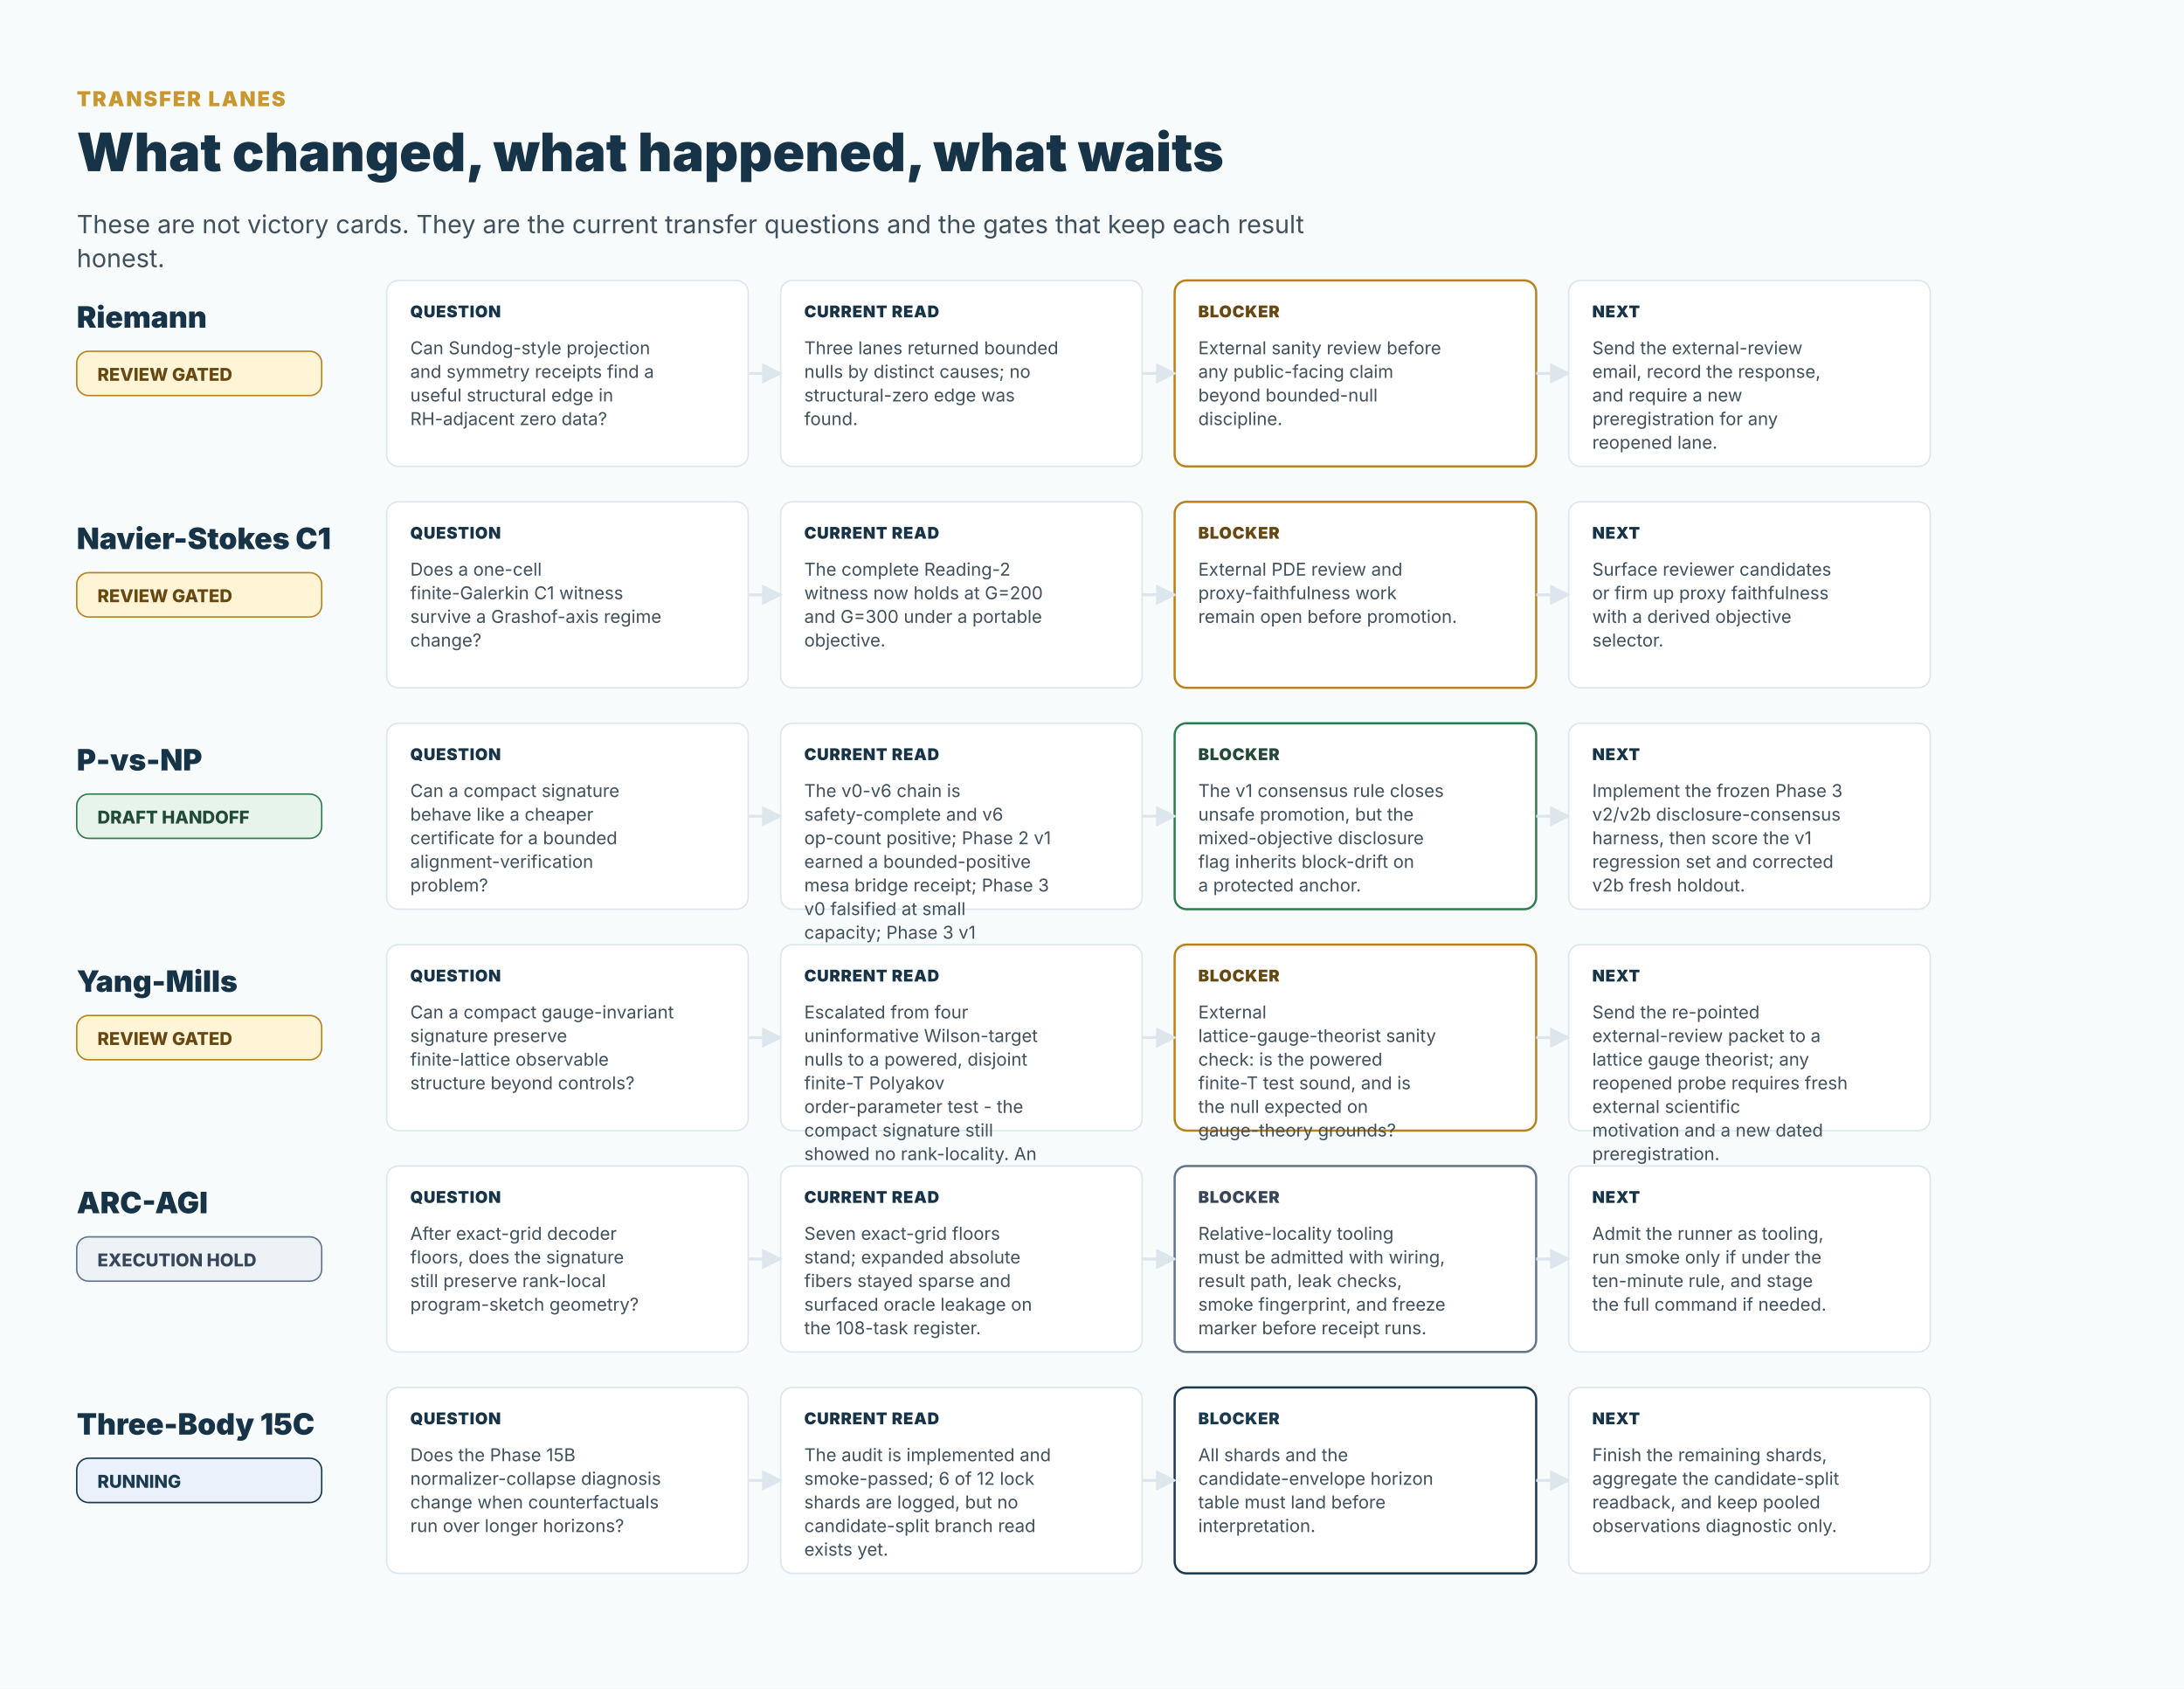
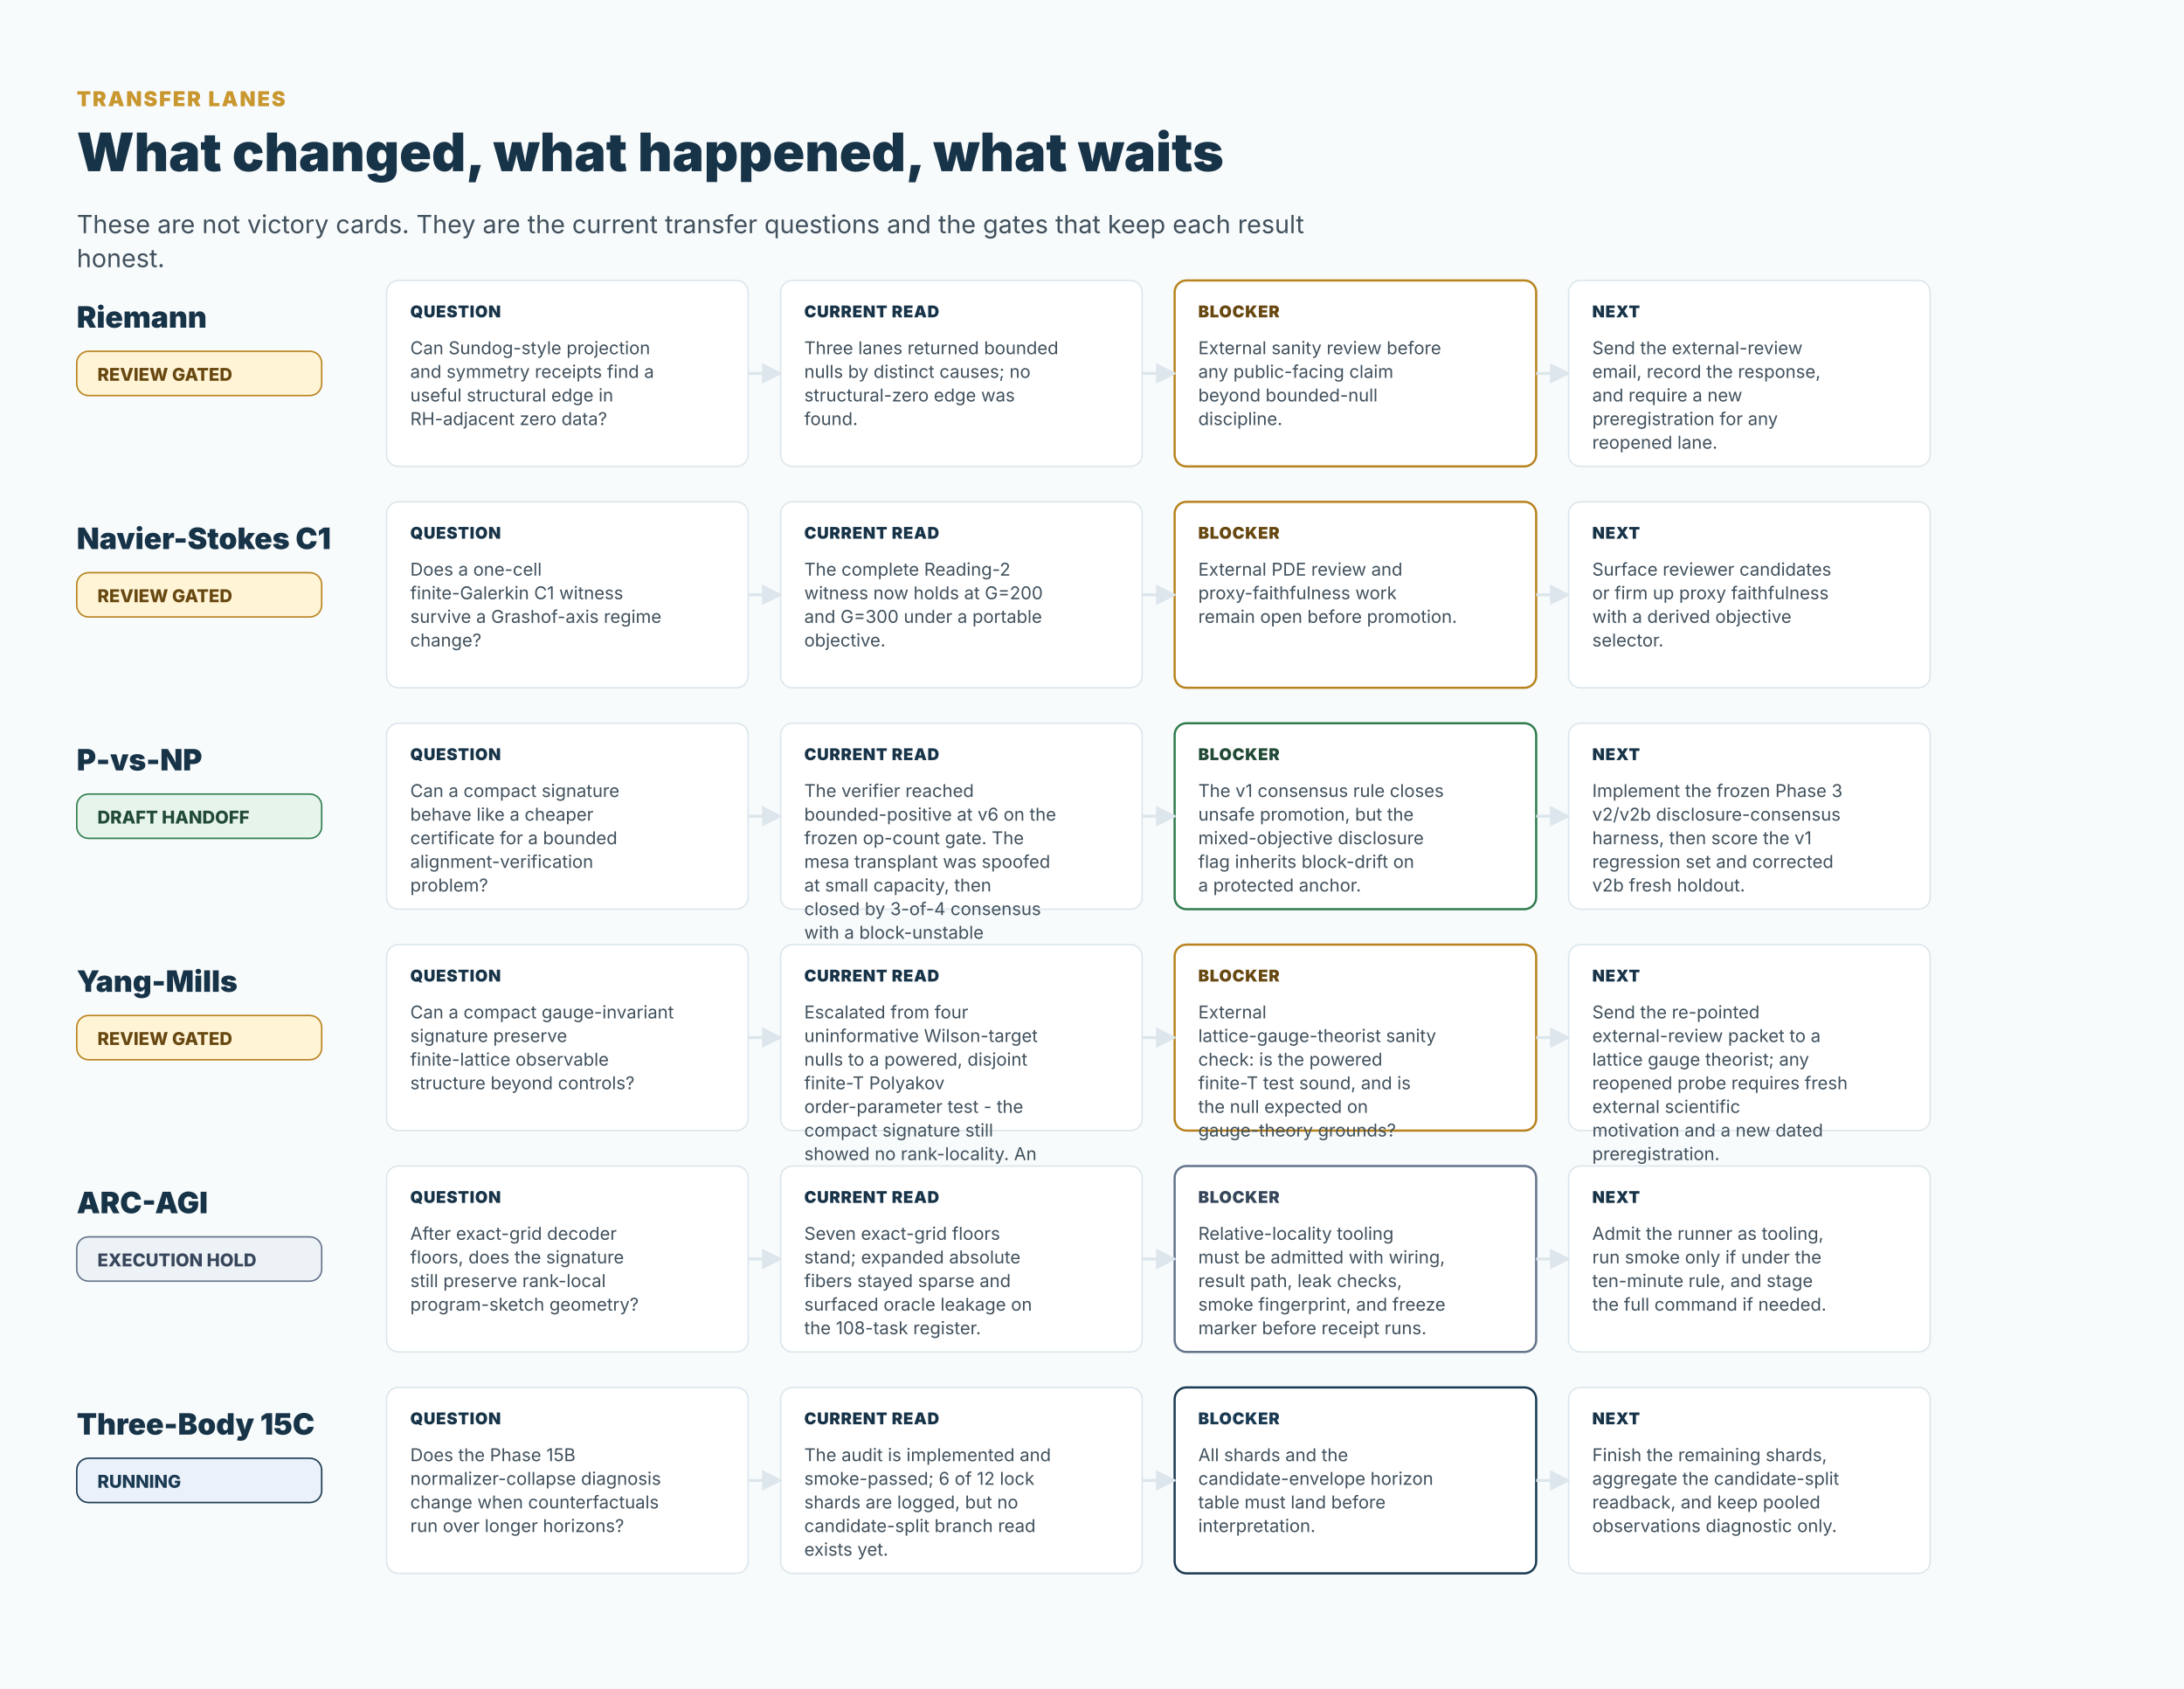
<svg xmlns="http://www.w3.org/2000/svg" viewBox="0 0 1480 1144" width="1480" height="1144" role="img" aria-labelledby="title desc">
  <rect width="1480" height="1144" fill="#F8FBFC" />
  <defs>
    <marker id="arrow" viewBox="0 0 10 10" refX="9" refY="5" markerWidth="7" markerHeight="7" orient="auto-start-reverse">
      <path d="M0,0 L10,5 L0,10 z" fill="#DCE6EC" stroke="none" />
    </marker>
  </defs>
  <text x="52" y="72" fill="#C9972F" font-family="system-ui, -apple-system, BlinkMacSystemFont, 'Segoe UI', sans-serif" font-size="14" font-weight="850" letter-spacing="0.08em">TRANSFER LANES</text>
  <text x="52" y="116" fill="#173348" font-family="system-ui, -apple-system, BlinkMacSystemFont, 'Segoe UI', sans-serif" font-size="36" font-weight="850" text-anchor="start" letter-spacing="0">
    <tspan x="52" dy="0">What changed, what happened, what waits</tspan>
  </text>
  <text x="52" y="158" fill="#40505C" font-family="system-ui, -apple-system, BlinkMacSystemFont, 'Segoe UI', sans-serif" font-size="17" font-weight="400" text-anchor="start" letter-spacing="0">
    <tspan x="52" dy="0">These are not victory cards. They are the current transfer questions and the gates that keep each result</tspan>
    <tspan x="52" dy="23">honest.</tspan>
  </text>
  <g data-project="riemann">
    <text x="52" y="222" fill="#173348" font-family="system-ui, -apple-system, BlinkMacSystemFont, 'Segoe UI', sans-serif" font-size="20" font-weight="850" letter-spacing="0">Riemann</text>
    <g>
      <rect x="52" y="238" width="166" height="30" rx="8" fill="#FFF4D6" stroke="#B8831E" stroke-width="1" />
      <text x="66" y="258" fill="#684811" font-family="system-ui, -apple-system, BlinkMacSystemFont, 'Segoe UI', sans-serif" font-size="12" font-weight="800" letter-spacing="0">REVIEW GATED</text>
    </g>
    <g>
      <rect x="262" y="190" width="245" height="126" rx="8" fill="#FFFFFF" stroke="#DCE6EC" stroke-width="1" />
      <text x="278" y="215" fill="#173348" font-family="system-ui, -apple-system, BlinkMacSystemFont, 'Segoe UI', sans-serif" font-size="11" font-weight="850" letter-spacing="0.04em">QUESTION</text>
      <text x="278" y="240" fill="#40505C" font-family="system-ui, -apple-system, BlinkMacSystemFont, 'Segoe UI', sans-serif" font-size="12" font-weight="400" text-anchor="start" letter-spacing="0">
        <tspan x="278" dy="0">Can Sundog-style projection</tspan>
        <tspan x="278" dy="16">and symmetry receipts find a</tspan>
        <tspan x="278" dy="16">useful structural edge in</tspan>
        <tspan x="278" dy="16">RH-adjacent zero data?</tspan>
      </text>
    </g>
    <g>
      <rect x="529" y="190" width="245" height="126" rx="8" fill="#FFFFFF" stroke="#DCE6EC" stroke-width="1" />
      <text x="545" y="215" fill="#173348" font-family="system-ui, -apple-system, BlinkMacSystemFont, 'Segoe UI', sans-serif" font-size="11" font-weight="850" letter-spacing="0.04em">CURRENT READ</text>
      <text x="545" y="240" fill="#40505C" font-family="system-ui, -apple-system, BlinkMacSystemFont, 'Segoe UI', sans-serif" font-size="12" font-weight="400" text-anchor="start" letter-spacing="0">
        <tspan x="545" dy="0">Three lanes returned bounded</tspan>
        <tspan x="545" dy="16">nulls by distinct causes; no</tspan>
        <tspan x="545" dy="16">structural-zero edge was</tspan>
        <tspan x="545" dy="16">found.</tspan>
      </text>
    </g>
    <g>
      <rect x="796" y="190" width="245" height="126" rx="8" fill="#FFFFFF" stroke="#B8831E" stroke-width="1.5" />
      <text x="812" y="215" fill="#684811" font-family="system-ui, -apple-system, BlinkMacSystemFont, 'Segoe UI', sans-serif" font-size="11" font-weight="850" letter-spacing="0.04em">BLOCKER</text>
      <text x="812" y="240" fill="#40505C" font-family="system-ui, -apple-system, BlinkMacSystemFont, 'Segoe UI', sans-serif" font-size="12" font-weight="400" text-anchor="start" letter-spacing="0">
        <tspan x="812" dy="0">External sanity review before</tspan>
        <tspan x="812" dy="16">any public-facing claim</tspan>
        <tspan x="812" dy="16">beyond bounded-null</tspan>
        <tspan x="812" dy="16">discipline.</tspan>
      </text>
    </g>
    <g>
      <rect x="1063" y="190" width="245" height="126" rx="8" fill="#FFFFFF" stroke="#DCE6EC" stroke-width="1" />
      <text x="1079" y="215" fill="#173348" font-family="system-ui, -apple-system, BlinkMacSystemFont, 'Segoe UI', sans-serif" font-size="11" font-weight="850" letter-spacing="0.04em">NEXT</text>
      <text x="1079" y="240" fill="#40505C" font-family="system-ui, -apple-system, BlinkMacSystemFont, 'Segoe UI', sans-serif" font-size="12" font-weight="400" text-anchor="start" letter-spacing="0">
        <tspan x="1079" dy="0">Send the external-review</tspan>
        <tspan x="1079" dy="16">email, record the response,</tspan>
        <tspan x="1079" dy="16">and require a new</tspan>
        <tspan x="1079" dy="16">preregistration for any</tspan>
        <tspan x="1079" dy="16">reopened lane.</tspan>
      </text>
    </g>
    <line x1="507" y1="253" x2="529" y2="253" stroke="#DCE6EC" stroke-width="2" marker-end="url(#arrow)" />
    <line x1="774" y1="253" x2="796" y2="253" stroke="#DCE6EC" stroke-width="2" marker-end="url(#arrow)" />
    <line x1="1041" y1="253" x2="1063" y2="253" stroke="#DCE6EC" stroke-width="2" marker-end="url(#arrow)" />
  </g>
  <g data-project="navier_stokes_c1">
    <text x="52" y="372" fill="#173348" font-family="system-ui, -apple-system, BlinkMacSystemFont, 'Segoe UI', sans-serif" font-size="20" font-weight="850" letter-spacing="0">Navier-Stokes C1</text>
    <g>
      <rect x="52" y="388" width="166" height="30" rx="8" fill="#FFF4D6" stroke="#B8831E" stroke-width="1" />
      <text x="66" y="408" fill="#684811" font-family="system-ui, -apple-system, BlinkMacSystemFont, 'Segoe UI', sans-serif" font-size="12" font-weight="800" letter-spacing="0">REVIEW GATED</text>
    </g>
    <g>
      <rect x="262" y="340" width="245" height="126" rx="8" fill="#FFFFFF" stroke="#DCE6EC" stroke-width="1" />
      <text x="278" y="365" fill="#173348" font-family="system-ui, -apple-system, BlinkMacSystemFont, 'Segoe UI', sans-serif" font-size="11" font-weight="850" letter-spacing="0.04em">QUESTION</text>
      <text x="278" y="390" fill="#40505C" font-family="system-ui, -apple-system, BlinkMacSystemFont, 'Segoe UI', sans-serif" font-size="12" font-weight="400" text-anchor="start" letter-spacing="0">
        <tspan x="278" dy="0">Does a one-cell</tspan>
        <tspan x="278" dy="16">finite-Galerkin C1 witness</tspan>
        <tspan x="278" dy="16">survive a Grashof-axis regime</tspan>
        <tspan x="278" dy="16">change?</tspan>
      </text>
    </g>
    <g>
      <rect x="529" y="340" width="245" height="126" rx="8" fill="#FFFFFF" stroke="#DCE6EC" stroke-width="1" />
      <text x="545" y="365" fill="#173348" font-family="system-ui, -apple-system, BlinkMacSystemFont, 'Segoe UI', sans-serif" font-size="11" font-weight="850" letter-spacing="0.04em">CURRENT READ</text>
      <text x="545" y="390" fill="#40505C" font-family="system-ui, -apple-system, BlinkMacSystemFont, 'Segoe UI', sans-serif" font-size="12" font-weight="400" text-anchor="start" letter-spacing="0">
        <tspan x="545" dy="0">The complete Reading-2</tspan>
        <tspan x="545" dy="16">witness now holds at G=200</tspan>
        <tspan x="545" dy="16">and G=300 under a portable</tspan>
        <tspan x="545" dy="16">objective.</tspan>
      </text>
    </g>
    <g>
      <rect x="796" y="340" width="245" height="126" rx="8" fill="#FFFFFF" stroke="#B8831E" stroke-width="1.5" />
      <text x="812" y="365" fill="#684811" font-family="system-ui, -apple-system, BlinkMacSystemFont, 'Segoe UI', sans-serif" font-size="11" font-weight="850" letter-spacing="0.04em">BLOCKER</text>
      <text x="812" y="390" fill="#40505C" font-family="system-ui, -apple-system, BlinkMacSystemFont, 'Segoe UI', sans-serif" font-size="12" font-weight="400" text-anchor="start" letter-spacing="0">
        <tspan x="812" dy="0">External PDE review and</tspan>
        <tspan x="812" dy="16">proxy-faithfulness work</tspan>
        <tspan x="812" dy="16">remain open before promotion.</tspan>
      </text>
    </g>
    <g>
      <rect x="1063" y="340" width="245" height="126" rx="8" fill="#FFFFFF" stroke="#DCE6EC" stroke-width="1" />
      <text x="1079" y="365" fill="#173348" font-family="system-ui, -apple-system, BlinkMacSystemFont, 'Segoe UI', sans-serif" font-size="11" font-weight="850" letter-spacing="0.04em">NEXT</text>
      <text x="1079" y="390" fill="#40505C" font-family="system-ui, -apple-system, BlinkMacSystemFont, 'Segoe UI', sans-serif" font-size="12" font-weight="400" text-anchor="start" letter-spacing="0">
        <tspan x="1079" dy="0">Surface reviewer candidates</tspan>
        <tspan x="1079" dy="16">or firm up proxy faithfulness</tspan>
        <tspan x="1079" dy="16">with a derived objective</tspan>
        <tspan x="1079" dy="16">selector.</tspan>
      </text>
    </g>
    <line x1="507" y1="403" x2="529" y2="403" stroke="#DCE6EC" stroke-width="2" marker-end="url(#arrow)" />
    <line x1="774" y1="403" x2="796" y2="403" stroke="#DCE6EC" stroke-width="2" marker-end="url(#arrow)" />
    <line x1="1041" y1="403" x2="1063" y2="403" stroke="#DCE6EC" stroke-width="2" marker-end="url(#arrow)" />
  </g>
  <g data-project="pvnp">
    <text x="52" y="522" fill="#173348" font-family="system-ui, -apple-system, BlinkMacSystemFont, 'Segoe UI', sans-serif" font-size="20" font-weight="850" letter-spacing="0">P-vs-NP</text>
    <g>
      <rect x="52" y="538" width="166" height="30" rx="8" fill="#E7F4EC" stroke="#2F7D4F" stroke-width="1" />
      <text x="66" y="558" fill="#214B36" font-family="system-ui, -apple-system, BlinkMacSystemFont, 'Segoe UI', sans-serif" font-size="12" font-weight="800" letter-spacing="0">DRAFT HANDOFF</text>
    </g>
    <g>
      <rect x="262" y="490" width="245" height="126" rx="8" fill="#FFFFFF" stroke="#DCE6EC" stroke-width="1" />
      <text x="278" y="515" fill="#173348" font-family="system-ui, -apple-system, BlinkMacSystemFont, 'Segoe UI', sans-serif" font-size="11" font-weight="850" letter-spacing="0.04em">QUESTION</text>
      <text x="278" y="540" fill="#40505C" font-family="system-ui, -apple-system, BlinkMacSystemFont, 'Segoe UI', sans-serif" font-size="12" font-weight="400" text-anchor="start" letter-spacing="0">
        <tspan x="278" dy="0">Can a compact signature</tspan>
        <tspan x="278" dy="16">behave like a cheaper</tspan>
        <tspan x="278" dy="16">certificate for a bounded</tspan>
        <tspan x="278" dy="16">alignment-verification</tspan>
        <tspan x="278" dy="16">problem?</tspan>
      </text>
    </g>
    <g>
      <rect x="529" y="490" width="245" height="126" rx="8" fill="#FFFFFF" stroke="#DCE6EC" stroke-width="1" />
      <text x="545" y="515" fill="#173348" font-family="system-ui, -apple-system, BlinkMacSystemFont, 'Segoe UI', sans-serif" font-size="11" font-weight="850" letter-spacing="0.04em">CURRENT READ</text>
      <text x="545" y="540" fill="#40505C" font-family="system-ui, -apple-system, BlinkMacSystemFont, 'Segoe UI', sans-serif" font-size="12" font-weight="400" text-anchor="start" letter-spacing="0">
-         <tspan x="545" dy="0">The v0-v6 chain is</tspan>
-         <tspan x="545" dy="16">safety-complete and v6</tspan>
-         <tspan x="545" dy="16">op-count positive; Phase 2 v1</tspan>
-         <tspan x="545" dy="16">earned a bounded-positive</tspan>
-         <tspan x="545" dy="16">mesa bridge receipt; Phase 3</tspan>
-         <tspan x="545" dy="16">v0 falsified at small</tspan>
-         <tspan x="545" dy="16">capacity; Phase 3 v1</tspan>
-         <tspan x="545" dy="16">named-quarantined as a</tspan>
-         <tspan x="545" dy="16">consensus-only repair; Phase</tspan>
-         <tspan x="545" dy="16">3 v2 is provenance-corrected</tspan>
-         <tspan x="545" dy="16">and frozen, and the successor</tspan>
-         <tspan x="545" dy="16">v2b fresh holdout is complete</tspan>
-         <tspan x="545" dy="16">but unscored.</tspan>
+         <tspan x="545" dy="0">The verifier reached</tspan>
+         <tspan x="545" dy="16">bounded-positive at v6 on the</tspan>
+         <tspan x="545" dy="16">frozen op-count gate. The</tspan>
+         <tspan x="545" dy="16">mesa transplant was spoofed</tspan>
+         <tspan x="545" dy="16">at small capacity, then</tspan>
+         <tspan x="545" dy="16">closed by 3-of-4 consensus</tspan>
+         <tspan x="545" dy="16">with a block-unstable</tspan>
+         <tspan x="545" dy="16">quarantine. A Lean core now</tspan>
+         <tspan x="545" dy="16">verifies soundness and</tspan>
+         <tspan x="545" dy="16">lossiness; decoding hardness</tspan>
+         <tspan x="545" dy="16">stays imported.</tspan>
      </text>
    </g>
    <g>
      <rect x="796" y="490" width="245" height="126" rx="8" fill="#FFFFFF" stroke="#2F7D4F" stroke-width="1.5" />
      <text x="812" y="515" fill="#214B36" font-family="system-ui, -apple-system, BlinkMacSystemFont, 'Segoe UI', sans-serif" font-size="11" font-weight="850" letter-spacing="0.04em">BLOCKER</text>
      <text x="812" y="540" fill="#40505C" font-family="system-ui, -apple-system, BlinkMacSystemFont, 'Segoe UI', sans-serif" font-size="12" font-weight="400" text-anchor="start" letter-spacing="0">
        <tspan x="812" dy="0">The v1 consensus rule closes</tspan>
        <tspan x="812" dy="16">unsafe promotion, but the</tspan>
        <tspan x="812" dy="16">mixed-objective disclosure</tspan>
        <tspan x="812" dy="16">flag inherits block-drift on</tspan>
        <tspan x="812" dy="16">a protected anchor.</tspan>
      </text>
    </g>
    <g>
      <rect x="1063" y="490" width="245" height="126" rx="8" fill="#FFFFFF" stroke="#DCE6EC" stroke-width="1" />
      <text x="1079" y="515" fill="#173348" font-family="system-ui, -apple-system, BlinkMacSystemFont, 'Segoe UI', sans-serif" font-size="11" font-weight="850" letter-spacing="0.04em">NEXT</text>
      <text x="1079" y="540" fill="#40505C" font-family="system-ui, -apple-system, BlinkMacSystemFont, 'Segoe UI', sans-serif" font-size="12" font-weight="400" text-anchor="start" letter-spacing="0">
        <tspan x="1079" dy="0">Implement the frozen Phase 3</tspan>
        <tspan x="1079" dy="16">v2/v2b disclosure-consensus</tspan>
        <tspan x="1079" dy="16">harness, then score the v1</tspan>
        <tspan x="1079" dy="16">regression set and corrected</tspan>
        <tspan x="1079" dy="16">v2b fresh holdout.</tspan>
      </text>
    </g>
    <line x1="507" y1="553" x2="529" y2="553" stroke="#DCE6EC" stroke-width="2" marker-end="url(#arrow)" />
    <line x1="774" y1="553" x2="796" y2="553" stroke="#DCE6EC" stroke-width="2" marker-end="url(#arrow)" />
    <line x1="1041" y1="553" x2="1063" y2="553" stroke="#DCE6EC" stroke-width="2" marker-end="url(#arrow)" />
  </g>
  <g data-project="yang_mills">
    <text x="52" y="672" fill="#173348" font-family="system-ui, -apple-system, BlinkMacSystemFont, 'Segoe UI', sans-serif" font-size="20" font-weight="850" letter-spacing="0">Yang-Mills</text>
    <g>
      <rect x="52" y="688" width="166" height="30" rx="8" fill="#FFF4D6" stroke="#B8831E" stroke-width="1" />
      <text x="66" y="708" fill="#684811" font-family="system-ui, -apple-system, BlinkMacSystemFont, 'Segoe UI', sans-serif" font-size="12" font-weight="800" letter-spacing="0">REVIEW GATED</text>
    </g>
    <g>
      <rect x="262" y="640" width="245" height="126" rx="8" fill="#FFFFFF" stroke="#DCE6EC" stroke-width="1" />
      <text x="278" y="665" fill="#173348" font-family="system-ui, -apple-system, BlinkMacSystemFont, 'Segoe UI', sans-serif" font-size="11" font-weight="850" letter-spacing="0.04em">QUESTION</text>
      <text x="278" y="690" fill="#40505C" font-family="system-ui, -apple-system, BlinkMacSystemFont, 'Segoe UI', sans-serif" font-size="12" font-weight="400" text-anchor="start" letter-spacing="0">
        <tspan x="278" dy="0">Can a compact gauge-invariant</tspan>
        <tspan x="278" dy="16">signature preserve</tspan>
        <tspan x="278" dy="16">finite-lattice observable</tspan>
        <tspan x="278" dy="16">structure beyond controls?</tspan>
      </text>
    </g>
    <g>
      <rect x="529" y="640" width="245" height="126" rx="8" fill="#FFFFFF" stroke="#DCE6EC" stroke-width="1" />
      <text x="545" y="665" fill="#173348" font-family="system-ui, -apple-system, BlinkMacSystemFont, 'Segoe UI', sans-serif" font-size="11" font-weight="850" letter-spacing="0.04em">CURRENT READ</text>
      <text x="545" y="690" fill="#40505C" font-family="system-ui, -apple-system, BlinkMacSystemFont, 'Segoe UI', sans-serif" font-size="12" font-weight="400" text-anchor="start" letter-spacing="0">
        <tspan x="545" dy="0">Escalated from four</tspan>
        <tspan x="545" dy="16">uninformative Wilson-target</tspan>
        <tspan x="545" dy="16">nulls to a powered, disjoint</tspan>
        <tspan x="545" dy="16">finite-T Polyakov</tspan>
        <tspan x="545" dy="16">order-parameter test - the</tspan>
        <tspan x="545" dy="16">compact signature still</tspan>
        <tspan x="545" dy="16">showed no rank-locality. An</tspan>
        <tspan x="545" dy="16">informative bounded null.</tspan>
      </text>
    </g>
    <g>
      <rect x="796" y="640" width="245" height="126" rx="8" fill="#FFFFFF" stroke="#B8831E" stroke-width="1.5" />
      <text x="812" y="665" fill="#684811" font-family="system-ui, -apple-system, BlinkMacSystemFont, 'Segoe UI', sans-serif" font-size="11" font-weight="850" letter-spacing="0.04em">BLOCKER</text>
      <text x="812" y="690" fill="#40505C" font-family="system-ui, -apple-system, BlinkMacSystemFont, 'Segoe UI', sans-serif" font-size="12" font-weight="400" text-anchor="start" letter-spacing="0">
        <tspan x="812" dy="0">External</tspan>
        <tspan x="812" dy="16">lattice-gauge-theorist sanity</tspan>
        <tspan x="812" dy="16">check: is the powered</tspan>
        <tspan x="812" dy="16">finite-T test sound, and is</tspan>
        <tspan x="812" dy="16">the null expected on</tspan>
        <tspan x="812" dy="16">gauge-theory grounds?</tspan>
      </text>
    </g>
    <g>
      <rect x="1063" y="640" width="245" height="126" rx="8" fill="#FFFFFF" stroke="#DCE6EC" stroke-width="1" />
      <text x="1079" y="665" fill="#173348" font-family="system-ui, -apple-system, BlinkMacSystemFont, 'Segoe UI', sans-serif" font-size="11" font-weight="850" letter-spacing="0.04em">NEXT</text>
      <text x="1079" y="690" fill="#40505C" font-family="system-ui, -apple-system, BlinkMacSystemFont, 'Segoe UI', sans-serif" font-size="12" font-weight="400" text-anchor="start" letter-spacing="0">
        <tspan x="1079" dy="0">Send the re-pointed</tspan>
        <tspan x="1079" dy="16">external-review packet to a</tspan>
        <tspan x="1079" dy="16">lattice gauge theorist; any</tspan>
        <tspan x="1079" dy="16">reopened probe requires fresh</tspan>
        <tspan x="1079" dy="16">external scientific</tspan>
        <tspan x="1079" dy="16">motivation and a new dated</tspan>
        <tspan x="1079" dy="16">preregistration.</tspan>
      </text>
    </g>
    <line x1="507" y1="703" x2="529" y2="703" stroke="#DCE6EC" stroke-width="2" marker-end="url(#arrow)" />
    <line x1="774" y1="703" x2="796" y2="703" stroke="#DCE6EC" stroke-width="2" marker-end="url(#arrow)" />
    <line x1="1041" y1="703" x2="1063" y2="703" stroke="#DCE6EC" stroke-width="2" marker-end="url(#arrow)" />
  </g>
  <g data-project="arc_agi">
    <text x="52" y="822" fill="#173348" font-family="system-ui, -apple-system, BlinkMacSystemFont, 'Segoe UI', sans-serif" font-size="20" font-weight="850" letter-spacing="0">ARC-AGI</text>
    <g>
      <rect x="52" y="838" width="166" height="30" rx="8" fill="#EDF2F7" stroke="#64748B" stroke-width="1" />
      <text x="66" y="858" fill="#37465A" font-family="system-ui, -apple-system, BlinkMacSystemFont, 'Segoe UI', sans-serif" font-size="12" font-weight="800" letter-spacing="0">EXECUTION HOLD</text>
    </g>
    <g>
      <rect x="262" y="790" width="245" height="126" rx="8" fill="#FFFFFF" stroke="#DCE6EC" stroke-width="1" />
      <text x="278" y="815" fill="#173348" font-family="system-ui, -apple-system, BlinkMacSystemFont, 'Segoe UI', sans-serif" font-size="11" font-weight="850" letter-spacing="0.04em">QUESTION</text>
      <text x="278" y="840" fill="#40505C" font-family="system-ui, -apple-system, BlinkMacSystemFont, 'Segoe UI', sans-serif" font-size="12" font-weight="400" text-anchor="start" letter-spacing="0">
        <tspan x="278" dy="0">After exact-grid decoder</tspan>
        <tspan x="278" dy="16">floors, does the signature</tspan>
        <tspan x="278" dy="16">still preserve rank-local</tspan>
        <tspan x="278" dy="16">program-sketch geometry?</tspan>
      </text>
    </g>
    <g>
      <rect x="529" y="790" width="245" height="126" rx="8" fill="#FFFFFF" stroke="#DCE6EC" stroke-width="1" />
      <text x="545" y="815" fill="#173348" font-family="system-ui, -apple-system, BlinkMacSystemFont, 'Segoe UI', sans-serif" font-size="11" font-weight="850" letter-spacing="0.04em">CURRENT READ</text>
      <text x="545" y="840" fill="#40505C" font-family="system-ui, -apple-system, BlinkMacSystemFont, 'Segoe UI', sans-serif" font-size="12" font-weight="400" text-anchor="start" letter-spacing="0">
        <tspan x="545" dy="0">Seven exact-grid floors</tspan>
        <tspan x="545" dy="16">stand; expanded absolute</tspan>
        <tspan x="545" dy="16">fibers stayed sparse and</tspan>
        <tspan x="545" dy="16">surfaced oracle leakage on</tspan>
        <tspan x="545" dy="16">the 108-task register.</tspan>
      </text>
    </g>
    <g>
      <rect x="796" y="790" width="245" height="126" rx="8" fill="#FFFFFF" stroke="#64748B" stroke-width="1.5" />
      <text x="812" y="815" fill="#37465A" font-family="system-ui, -apple-system, BlinkMacSystemFont, 'Segoe UI', sans-serif" font-size="11" font-weight="850" letter-spacing="0.04em">BLOCKER</text>
      <text x="812" y="840" fill="#40505C" font-family="system-ui, -apple-system, BlinkMacSystemFont, 'Segoe UI', sans-serif" font-size="12" font-weight="400" text-anchor="start" letter-spacing="0">
        <tspan x="812" dy="0">Relative-locality tooling</tspan>
        <tspan x="812" dy="16">must be admitted with wiring,</tspan>
        <tspan x="812" dy="16">result path, leak checks,</tspan>
        <tspan x="812" dy="16">smoke fingerprint, and freeze</tspan>
        <tspan x="812" dy="16">marker before receipt runs.</tspan>
      </text>
    </g>
    <g>
      <rect x="1063" y="790" width="245" height="126" rx="8" fill="#FFFFFF" stroke="#DCE6EC" stroke-width="1" />
      <text x="1079" y="815" fill="#173348" font-family="system-ui, -apple-system, BlinkMacSystemFont, 'Segoe UI', sans-serif" font-size="11" font-weight="850" letter-spacing="0.04em">NEXT</text>
      <text x="1079" y="840" fill="#40505C" font-family="system-ui, -apple-system, BlinkMacSystemFont, 'Segoe UI', sans-serif" font-size="12" font-weight="400" text-anchor="start" letter-spacing="0">
        <tspan x="1079" dy="0">Admit the runner as tooling,</tspan>
        <tspan x="1079" dy="16">run smoke only if under the</tspan>
        <tspan x="1079" dy="16">ten-minute rule, and stage</tspan>
        <tspan x="1079" dy="16">the full command if needed.</tspan>
      </text>
    </g>
    <line x1="507" y1="853" x2="529" y2="853" stroke="#DCE6EC" stroke-width="2" marker-end="url(#arrow)" />
    <line x1="774" y1="853" x2="796" y2="853" stroke="#DCE6EC" stroke-width="2" marker-end="url(#arrow)" />
    <line x1="1041" y1="853" x2="1063" y2="853" stroke="#DCE6EC" stroke-width="2" marker-end="url(#arrow)" />
  </g>
  <g data-project="threebody_15c">
    <text x="52" y="972" fill="#173348" font-family="system-ui, -apple-system, BlinkMacSystemFont, 'Segoe UI', sans-serif" font-size="20" font-weight="850" letter-spacing="0">Three-Body 15C</text>
    <g>
      <rect x="52" y="988" width="166" height="30" rx="8" fill="#EAF1FA" stroke="#1A3A52" stroke-width="1" />
      <text x="66" y="1008" fill="#1A3A52" font-family="system-ui, -apple-system, BlinkMacSystemFont, 'Segoe UI', sans-serif" font-size="12" font-weight="800" letter-spacing="0">RUNNING</text>
    </g>
    <g>
      <rect x="262" y="940" width="245" height="126" rx="8" fill="#FFFFFF" stroke="#DCE6EC" stroke-width="1" />
      <text x="278" y="965" fill="#173348" font-family="system-ui, -apple-system, BlinkMacSystemFont, 'Segoe UI', sans-serif" font-size="11" font-weight="850" letter-spacing="0.04em">QUESTION</text>
      <text x="278" y="990" fill="#40505C" font-family="system-ui, -apple-system, BlinkMacSystemFont, 'Segoe UI', sans-serif" font-size="12" font-weight="400" text-anchor="start" letter-spacing="0">
        <tspan x="278" dy="0">Does the Phase 15B</tspan>
        <tspan x="278" dy="16">normalizer-collapse diagnosis</tspan>
        <tspan x="278" dy="16">change when counterfactuals</tspan>
        <tspan x="278" dy="16">run over longer horizons?</tspan>
      </text>
    </g>
    <g>
      <rect x="529" y="940" width="245" height="126" rx="8" fill="#FFFFFF" stroke="#DCE6EC" stroke-width="1" />
      <text x="545" y="965" fill="#173348" font-family="system-ui, -apple-system, BlinkMacSystemFont, 'Segoe UI', sans-serif" font-size="11" font-weight="850" letter-spacing="0.04em">CURRENT READ</text>
      <text x="545" y="990" fill="#40505C" font-family="system-ui, -apple-system, BlinkMacSystemFont, 'Segoe UI', sans-serif" font-size="12" font-weight="400" text-anchor="start" letter-spacing="0">
        <tspan x="545" dy="0">The audit is implemented and</tspan>
        <tspan x="545" dy="16">smoke-passed; 6 of 12 lock</tspan>
        <tspan x="545" dy="16">shards are logged, but no</tspan>
        <tspan x="545" dy="16">candidate-split branch read</tspan>
        <tspan x="545" dy="16">exists yet.</tspan>
      </text>
    </g>
    <g>
      <rect x="796" y="940" width="245" height="126" rx="8" fill="#FFFFFF" stroke="#1A3A52" stroke-width="1.5" />
      <text x="812" y="965" fill="#1A3A52" font-family="system-ui, -apple-system, BlinkMacSystemFont, 'Segoe UI', sans-serif" font-size="11" font-weight="850" letter-spacing="0.04em">BLOCKER</text>
      <text x="812" y="990" fill="#40505C" font-family="system-ui, -apple-system, BlinkMacSystemFont, 'Segoe UI', sans-serif" font-size="12" font-weight="400" text-anchor="start" letter-spacing="0">
        <tspan x="812" dy="0">All shards and the</tspan>
        <tspan x="812" dy="16">candidate-envelope horizon</tspan>
        <tspan x="812" dy="16">table must land before</tspan>
        <tspan x="812" dy="16">interpretation.</tspan>
      </text>
    </g>
    <g>
      <rect x="1063" y="940" width="245" height="126" rx="8" fill="#FFFFFF" stroke="#DCE6EC" stroke-width="1" />
      <text x="1079" y="965" fill="#173348" font-family="system-ui, -apple-system, BlinkMacSystemFont, 'Segoe UI', sans-serif" font-size="11" font-weight="850" letter-spacing="0.04em">NEXT</text>
      <text x="1079" y="990" fill="#40505C" font-family="system-ui, -apple-system, BlinkMacSystemFont, 'Segoe UI', sans-serif" font-size="12" font-weight="400" text-anchor="start" letter-spacing="0">
        <tspan x="1079" dy="0">Finish the remaining shards,</tspan>
        <tspan x="1079" dy="16">aggregate the candidate-split</tspan>
        <tspan x="1079" dy="16">readback, and keep pooled</tspan>
        <tspan x="1079" dy="16">observations diagnostic only.</tspan>
      </text>
    </g>
    <line x1="507" y1="1003" x2="529" y2="1003" stroke="#DCE6EC" stroke-width="2" marker-end="url(#arrow)" />
    <line x1="774" y1="1003" x2="796" y2="1003" stroke="#DCE6EC" stroke-width="2" marker-end="url(#arrow)" />
    <line x1="1041" y1="1003" x2="1063" y2="1003" stroke="#DCE6EC" stroke-width="2" marker-end="url(#arrow)" />
  </g>
</svg>
